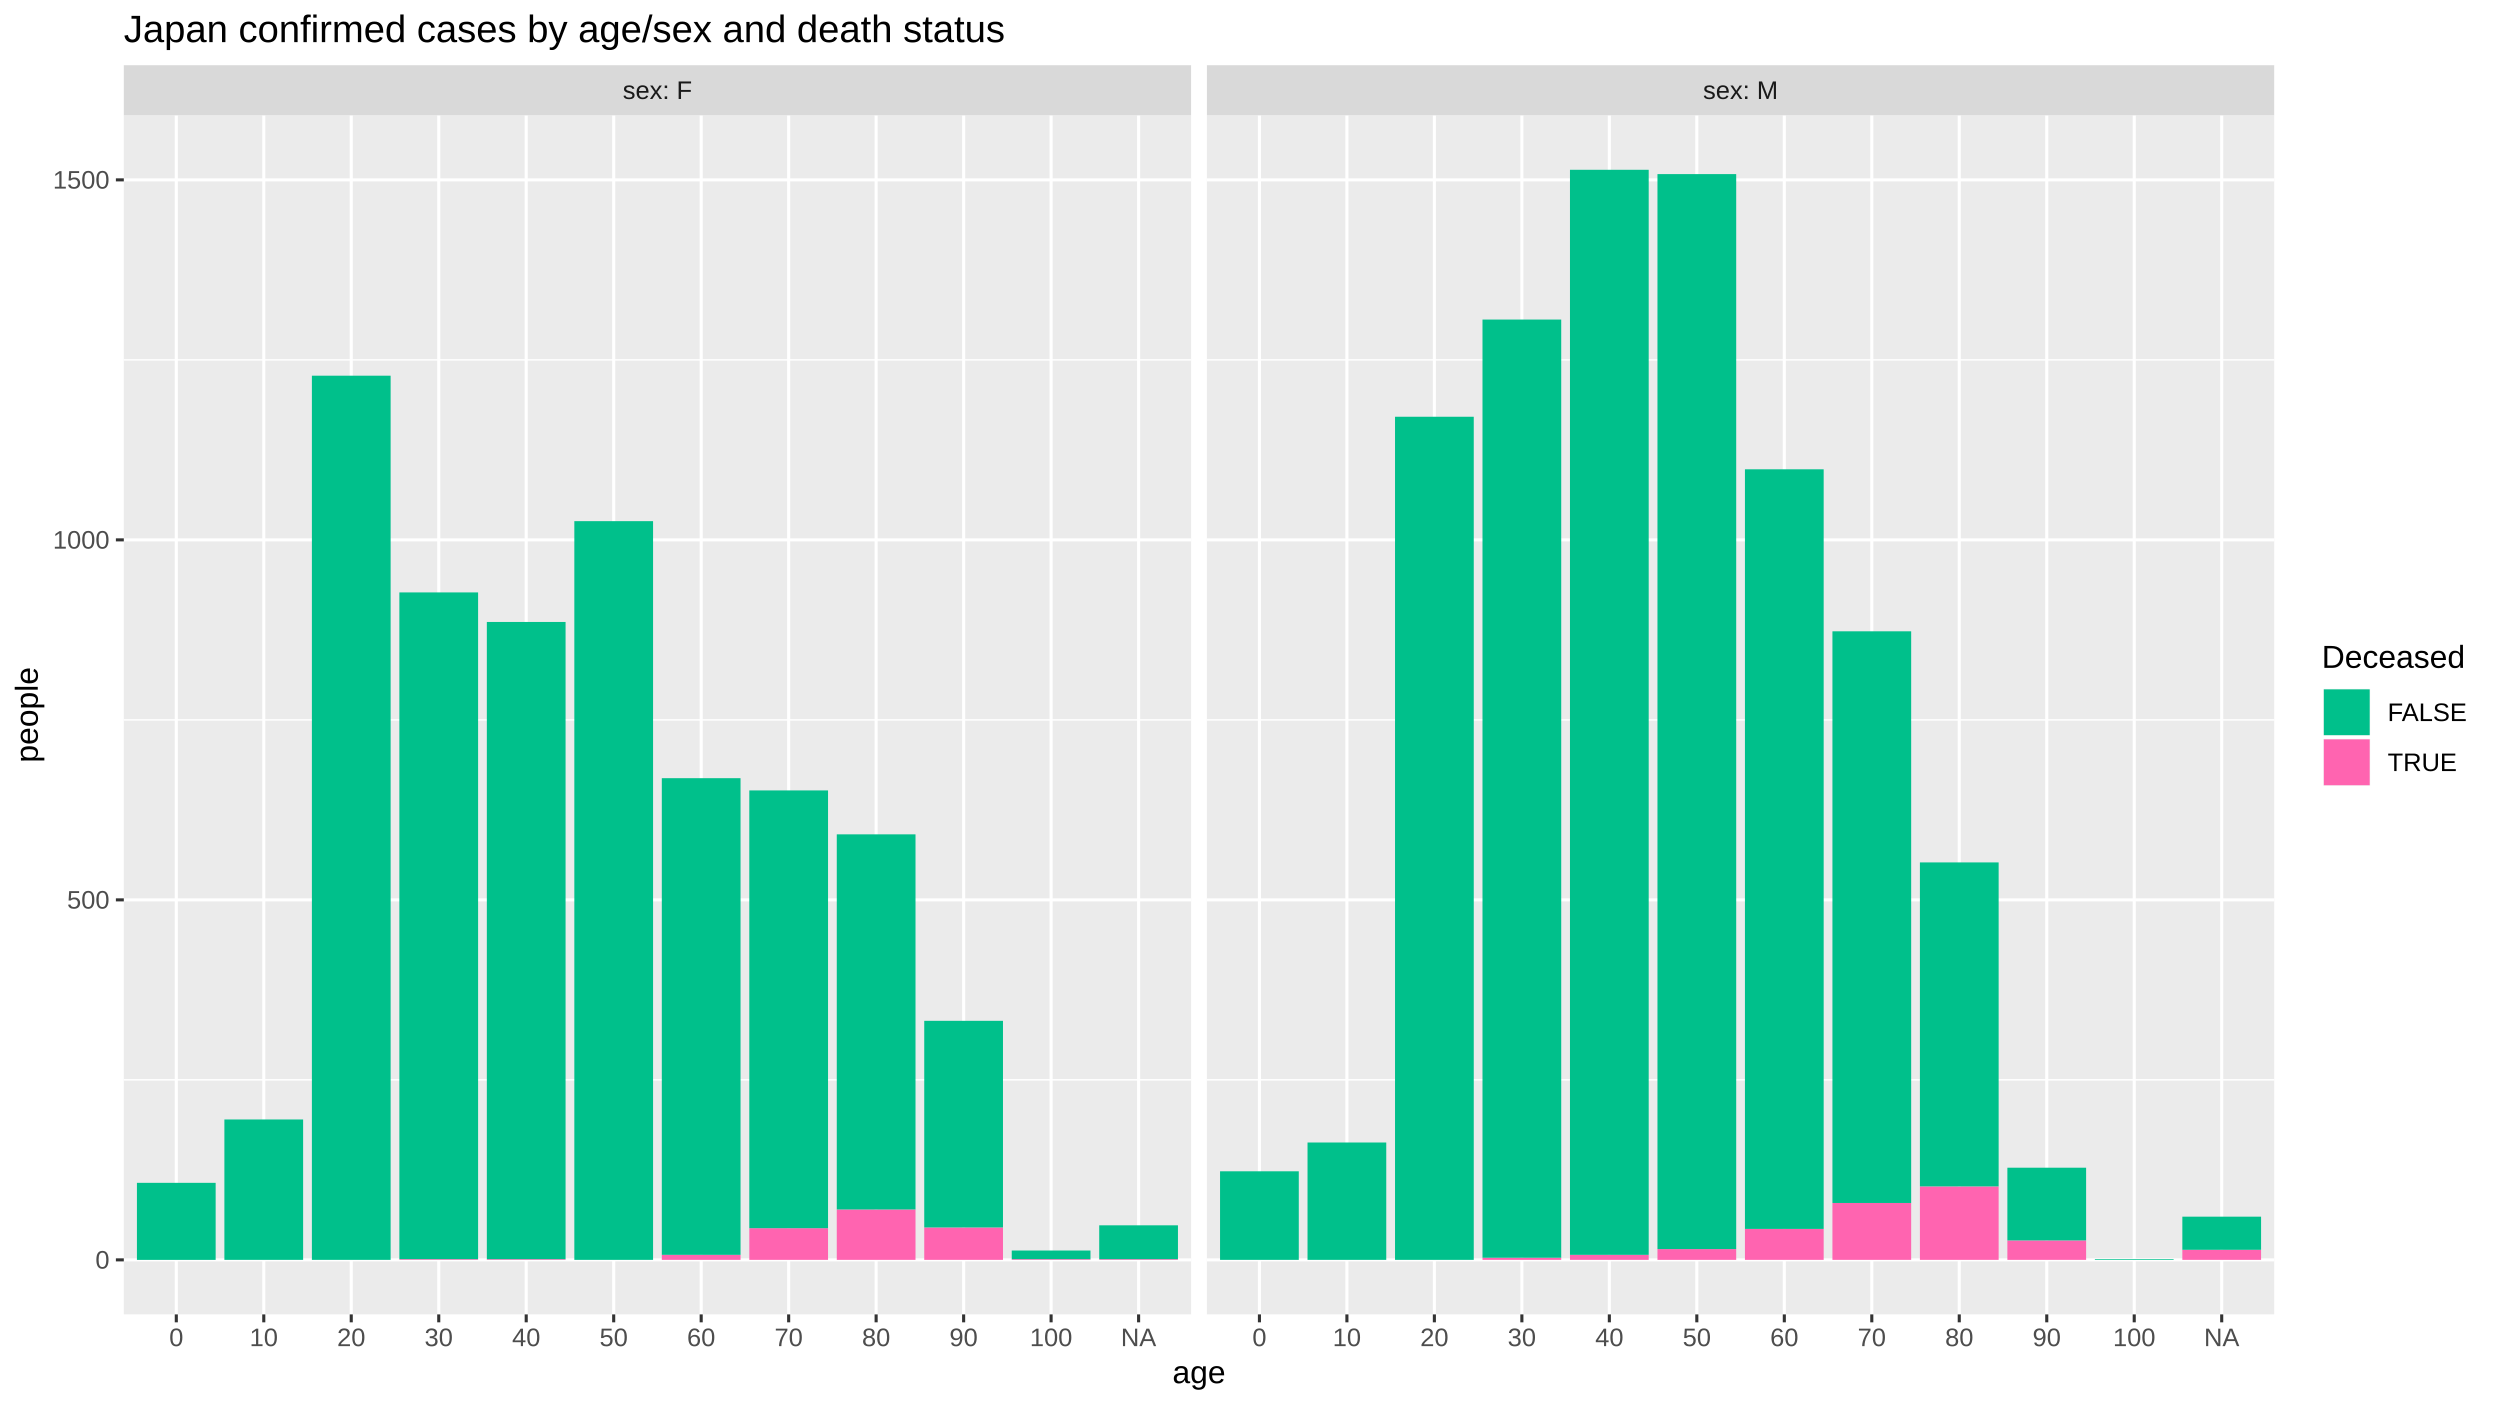
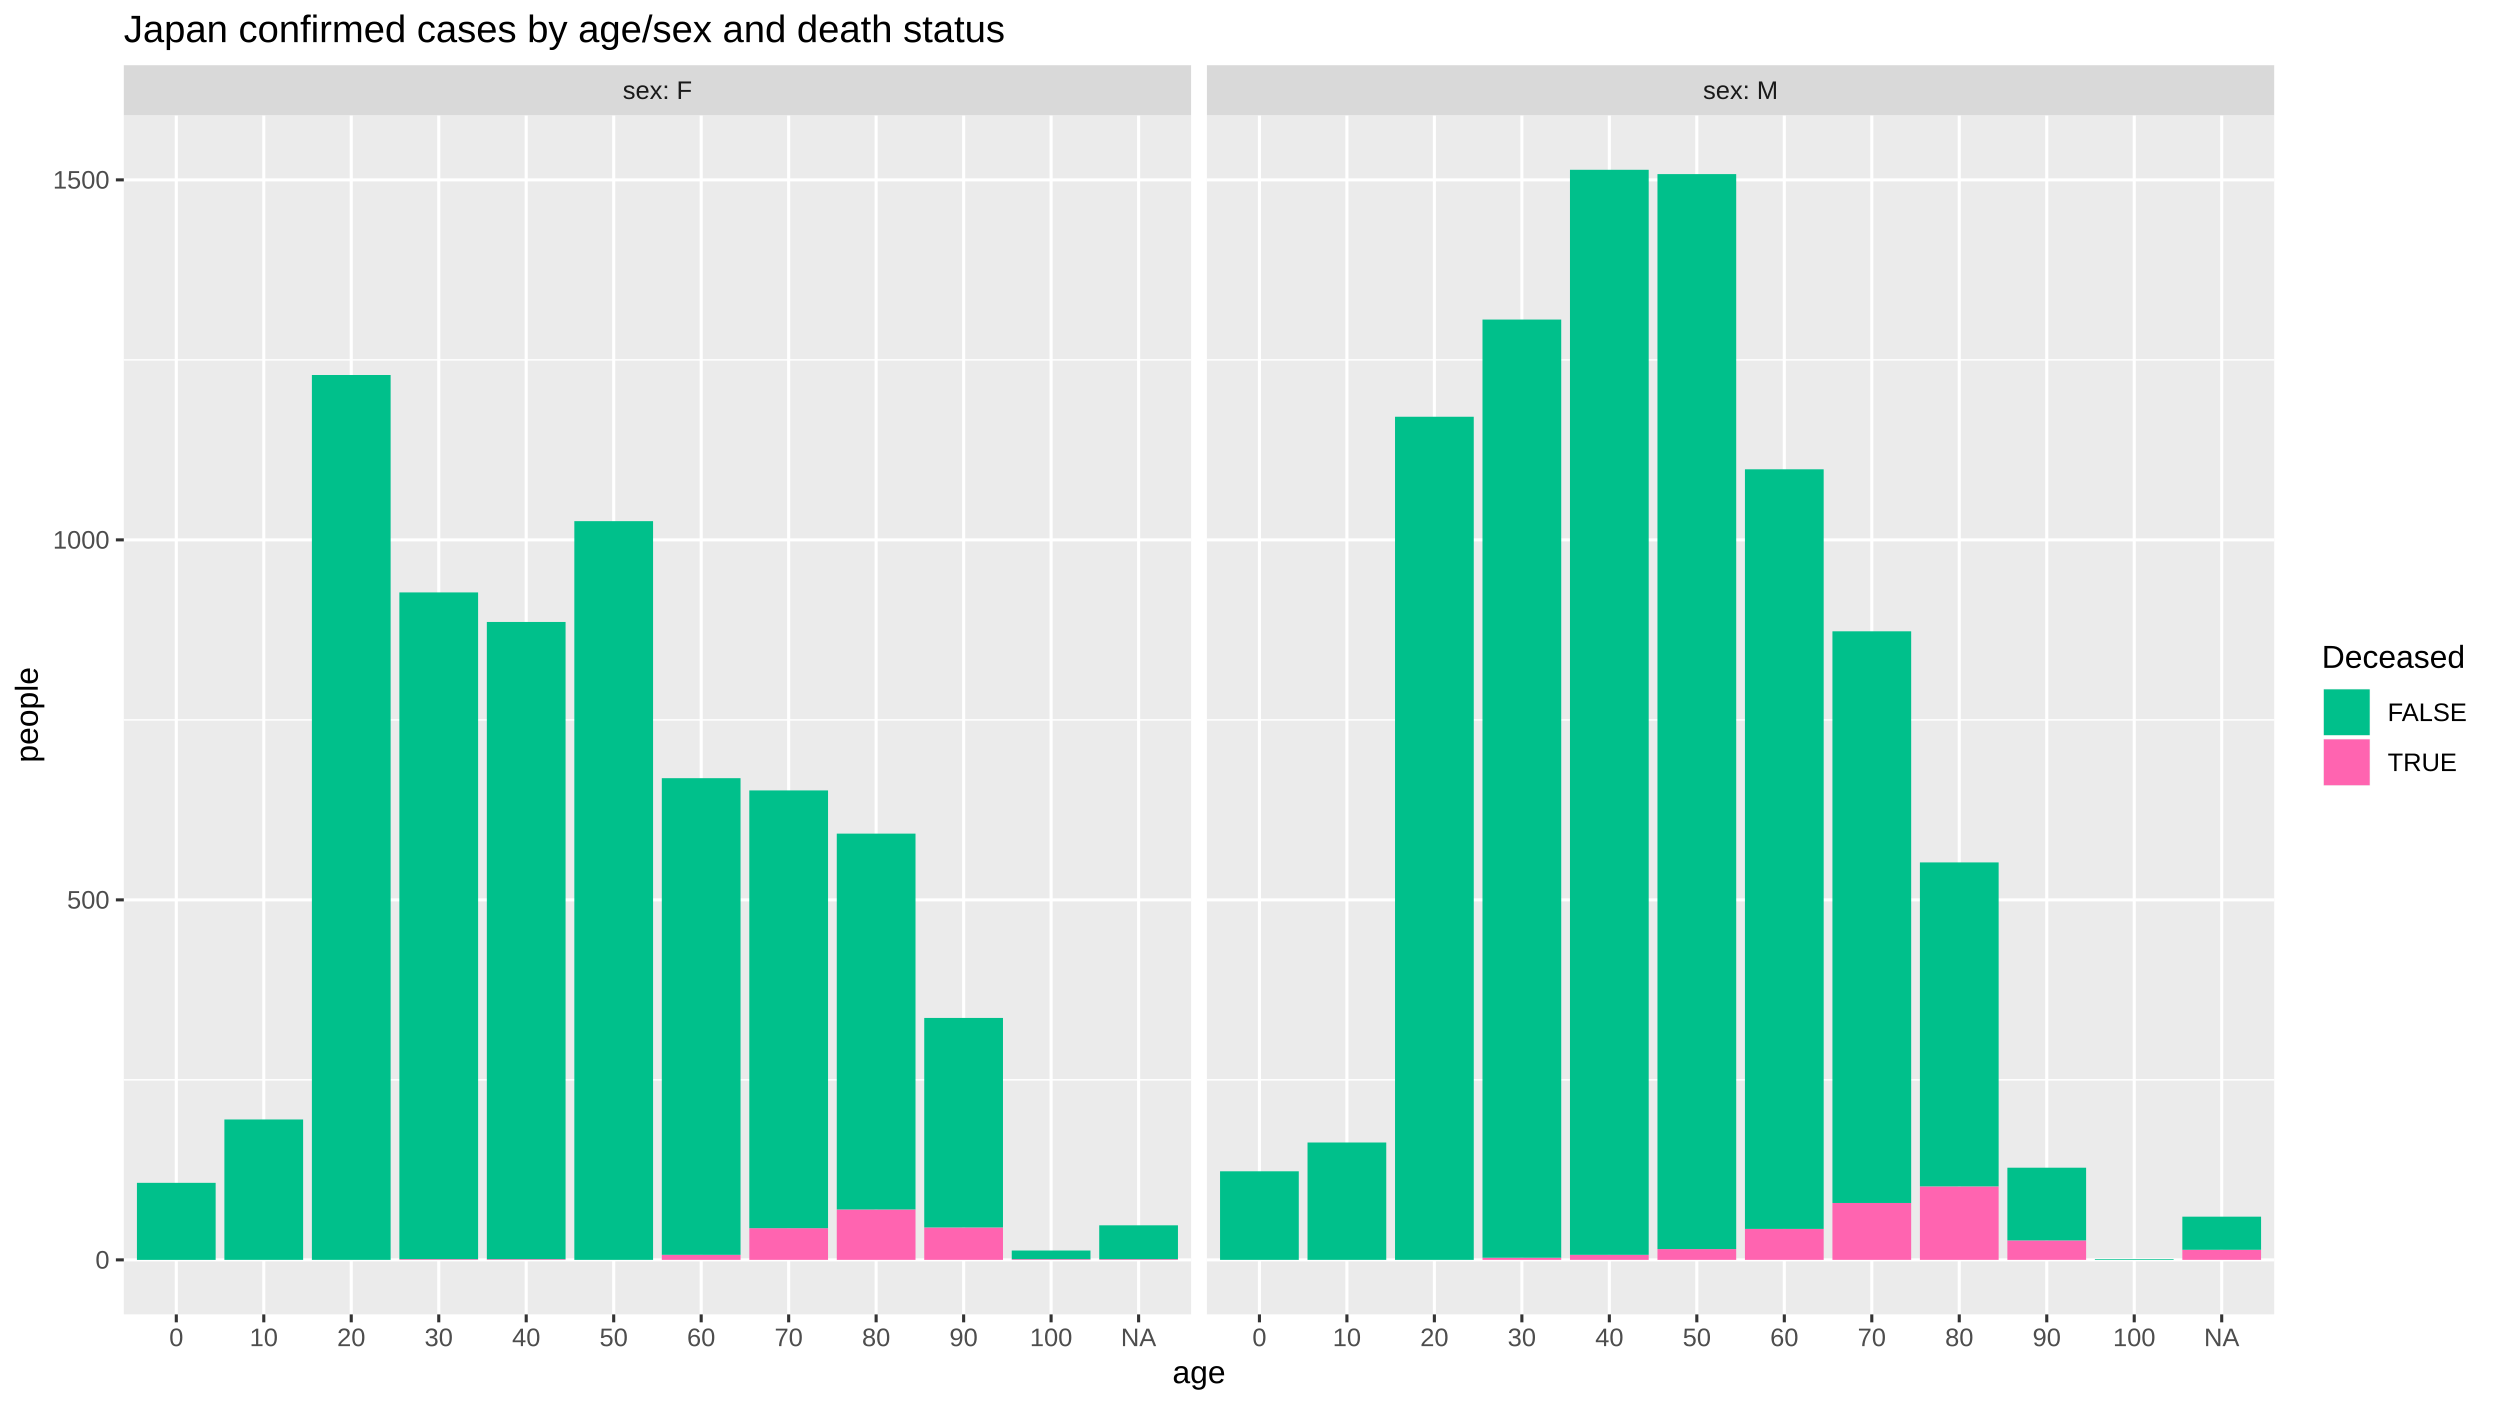
<svg xmlns="http://www.w3.org/2000/svg" viewBox="0 0 864.00 486.00">
  <defs>
    <style type="text/css">
    line, polyline, polygon, path, rect, circle {
      fill: none;
      stroke: #000000;
      stroke-linecap: round;
      stroke-linejoin: round;
      stroke-miterlimit: 10.00;
    }
  </style>
  </defs>
  <rect width="100%" height="100%" style="stroke: none; fill: #FFFFFF;" />
  <rect x="0.00" y="-0" width="864.00" height="486.00" style="stroke-width: 1.07; stroke: #FFFFFF; fill: #FFFFFF;" />
  <defs>
    <clipPath id="cpNDIuNzl8NDExLjY0fDQ1NC4yNXwzOS44NA==">
      <rect x="42.79" y="39.84" width="368.85" height="414.40" />
    </clipPath>
  </defs>
  <rect x="42.79" y="39.84" width="368.85" height="414.40" style="stroke-width: 1.07; stroke: none; fill: #EBEBEB;" clip-path="url(#cpNDIuNzl8NDExLjY0fDQ1NC4yNXwzOS44NA==)" />
  <polyline points="42.79,373.20 411.64,373.20 " style="stroke-width: 0.53; stroke: #FFFFFF; stroke-linecap: butt;" clip-path="url(#cpNDIuNzl8NDExLjY0fDQ1NC4yNXwzOS44NA==)" />
  <polyline points="42.79,248.79 411.64,248.79 " style="stroke-width: 0.53; stroke: #FFFFFF; stroke-linecap: butt;" clip-path="url(#cpNDIuNzl8NDExLjY0fDQ1NC4yNXwzOS44NA==)" />
  <polyline points="42.79,124.37 411.64,124.37 " style="stroke-width: 0.53; stroke: #FFFFFF; stroke-linecap: butt;" clip-path="url(#cpNDIuNzl8NDExLjY0fDQ1NC4yNXwzOS44NA==)" />
  <polyline points="42.79,435.41 411.64,435.41 " style="stroke-width: 1.07; stroke: #FFFFFF; stroke-linecap: butt;" clip-path="url(#cpNDIuNzl8NDExLjY0fDQ1NC4yNXwzOS44NA==)" />
  <polyline points="42.79,310.99 411.64,310.99 " style="stroke-width: 1.07; stroke: #FFFFFF; stroke-linecap: butt;" clip-path="url(#cpNDIuNzl8NDExLjY0fDQ1NC4yNXwzOS44NA==)" />
  <polyline points="42.79,186.58 411.64,186.58 " style="stroke-width: 1.07; stroke: #FFFFFF; stroke-linecap: butt;" clip-path="url(#cpNDIuNzl8NDExLjY0fDQ1NC4yNXwzOS44NA==)" />
  <polyline points="42.79,62.16 411.64,62.16 " style="stroke-width: 1.07; stroke: #FFFFFF; stroke-linecap: butt;" clip-path="url(#cpNDIuNzl8NDExLjY0fDQ1NC4yNXwzOS44NA==)" />
  <polyline points="60.93,454.25 60.93,39.84 " style="stroke-width: 1.07; stroke: #FFFFFF; stroke-linecap: butt;" clip-path="url(#cpNDIuNzl8NDExLjY0fDQ1NC4yNXwzOS44NA==)" />
  <polyline points="91.16,454.25 91.16,39.84 " style="stroke-width: 1.07; stroke: #FFFFFF; stroke-linecap: butt;" clip-path="url(#cpNDIuNzl8NDExLjY0fDQ1NC4yNXwzOS44NA==)" />
  <polyline points="121.39,454.25 121.39,39.84 " style="stroke-width: 1.07; stroke: #FFFFFF; stroke-linecap: butt;" clip-path="url(#cpNDIuNzl8NDExLjY0fDQ1NC4yNXwzOS44NA==)" />
  <polyline points="151.63,454.25 151.63,39.84 " style="stroke-width: 1.07; stroke: #FFFFFF; stroke-linecap: butt;" clip-path="url(#cpNDIuNzl8NDExLjY0fDQ1NC4yNXwzOS44NA==)" />
  <polyline points="181.86,454.25 181.86,39.84 " style="stroke-width: 1.07; stroke: #FFFFFF; stroke-linecap: butt;" clip-path="url(#cpNDIuNzl8NDExLjY0fDQ1NC4yNXwzOS44NA==)" />
  <polyline points="212.09,454.25 212.09,39.84 " style="stroke-width: 1.07; stroke: #FFFFFF; stroke-linecap: butt;" clip-path="url(#cpNDIuNzl8NDExLjY0fDQ1NC4yNXwzOS44NA==)" />
  <polyline points="242.33,454.25 242.33,39.84 " style="stroke-width: 1.07; stroke: #FFFFFF; stroke-linecap: butt;" clip-path="url(#cpNDIuNzl8NDExLjY0fDQ1NC4yNXwzOS44NA==)" />
  <polyline points="272.56,454.25 272.56,39.84 " style="stroke-width: 1.07; stroke: #FFFFFF; stroke-linecap: butt;" clip-path="url(#cpNDIuNzl8NDExLjY0fDQ1NC4yNXwzOS44NA==)" />
  <polyline points="302.79,454.25 302.79,39.84 " style="stroke-width: 1.07; stroke: #FFFFFF; stroke-linecap: butt;" clip-path="url(#cpNDIuNzl8NDExLjY0fDQ1NC4yNXwzOS44NA==)" />
  <polyline points="333.03,454.25 333.03,39.84 " style="stroke-width: 1.07; stroke: #FFFFFF; stroke-linecap: butt;" clip-path="url(#cpNDIuNzl8NDExLjY0fDQ1NC4yNXwzOS44NA==)" />
  <polyline points="363.26,454.25 363.26,39.84 " style="stroke-width: 1.07; stroke: #FFFFFF; stroke-linecap: butt;" clip-path="url(#cpNDIuNzl8NDExLjY0fDQ1NC4yNXwzOS44NA==)" />
  <polyline points="393.50,454.25 393.50,39.84 " style="stroke-width: 1.07; stroke: #FFFFFF; stroke-linecap: butt;" clip-path="url(#cpNDIuNzl8NDExLjY0fDQ1NC4yNXwzOS44NA==)" />
  <rect x="47.32" y="408.79" width="27.21" height="26.63" style="stroke-width: 1.07; stroke: none; stroke-linecap: butt; fill: #00C08B;" clip-path="url(#cpNDIuNzl8NDExLjY0fDQ1NC4yNXwzOS44NA==)" />
  <rect x="77.55" y="386.89" width="27.21" height="48.52" style="stroke-width: 1.07; stroke: none; stroke-linecap: butt; fill: #00C08B;" clip-path="url(#cpNDIuNzl8NDExLjY0fDQ1NC4yNXwzOS44NA==)" />
-   <rect x="107.79" y="129.84" width="27.21" height="305.57" style="stroke-width: 1.07; stroke: none; stroke-linecap: butt; fill: #00C08B;" clip-path="url(#cpNDIuNzl8NDExLjY0fDQ1NC4yNXwzOS44NA==)" />
+   <rect x="107.79" y="129.60" width="27.21" height="305.81" style="stroke-width: 1.07; stroke: none; stroke-linecap: butt; fill: #00C08B;" clip-path="url(#cpNDIuNzl8NDExLjY0fDQ1NC4yNXwzOS44NA==)" />
  <rect x="138.02" y="435.16" width="27.21" height="0.25" style="stroke-width: 1.07; stroke: none; stroke-linecap: butt; fill: #FF64B0;" clip-path="url(#cpNDIuNzl8NDExLjY0fDQ1NC4yNXwzOS44NA==)" />
  <rect x="138.02" y="204.74" width="27.21" height="230.42" style="stroke-width: 1.07; stroke: none; stroke-linecap: butt; fill: #00C08B;" clip-path="url(#cpNDIuNzl8NDExLjY0fDQ1NC4yNXwzOS44NA==)" />
  <rect x="168.25" y="435.16" width="27.21" height="0.25" style="stroke-width: 1.07; stroke: none; stroke-linecap: butt; fill: #FF64B0;" clip-path="url(#cpNDIuNzl8NDExLjY0fDQ1NC4yNXwzOS44NA==)" />
  <rect x="168.25" y="214.95" width="27.21" height="220.22" style="stroke-width: 1.07; stroke: none; stroke-linecap: butt; fill: #00C08B;" clip-path="url(#cpNDIuNzl8NDExLjY0fDQ1NC4yNXwzOS44NA==)" />
  <rect x="198.49" y="180.11" width="27.21" height="255.30" style="stroke-width: 1.07; stroke: none; stroke-linecap: butt; fill: #00C08B;" clip-path="url(#cpNDIuNzl8NDExLjY0fDQ1NC4yNXwzOS44NA==)" />
  <rect x="228.72" y="433.67" width="27.21" height="1.74" style="stroke-width: 1.07; stroke: none; stroke-linecap: butt; fill: #FF64B0;" clip-path="url(#cpNDIuNzl8NDExLjY0fDQ1NC4yNXwzOS44NA==)" />
  <rect x="228.72" y="268.94" width="27.21" height="164.73" style="stroke-width: 1.07; stroke: none; stroke-linecap: butt; fill: #00C08B;" clip-path="url(#cpNDIuNzl8NDExLjY0fDQ1NC4yNXwzOS44NA==)" />
  <rect x="258.96" y="424.46" width="27.21" height="10.95" style="stroke-width: 1.07; stroke: none; stroke-linecap: butt; fill: #FF64B0;" clip-path="url(#cpNDIuNzl8NDExLjY0fDQ1NC4yNXwzOS44NA==)" />
  <rect x="258.96" y="273.17" width="27.21" height="151.29" style="stroke-width: 1.07; stroke: none; stroke-linecap: butt; fill: #00C08B;" clip-path="url(#cpNDIuNzl8NDExLjY0fDQ1NC4yNXwzOS44NA==)" />
  <rect x="289.19" y="417.99" width="27.21" height="17.42" style="stroke-width: 1.07; stroke: none; stroke-linecap: butt; fill: #FF64B0;" clip-path="url(#cpNDIuNzl8NDExLjY0fDQ1NC4yNXwzOS44NA==)" />
-   <rect x="289.19" y="288.35" width="27.21" height="129.64" style="stroke-width: 1.07; stroke: none; stroke-linecap: butt; fill: #00C08B;" clip-path="url(#cpNDIuNzl8NDExLjY0fDQ1NC4yNXwzOS44NA==)" />
+   <rect x="289.19" y="288.10" width="27.21" height="129.89" style="stroke-width: 1.07; stroke: none; stroke-linecap: butt; fill: #00C08B;" clip-path="url(#cpNDIuNzl8NDExLjY0fDQ1NC4yNXwzOS44NA==)" />
  <rect x="319.42" y="424.21" width="27.21" height="11.20" style="stroke-width: 1.07; stroke: none; stroke-linecap: butt; fill: #FF64B0;" clip-path="url(#cpNDIuNzl8NDExLjY0fDQ1NC4yNXwzOS44NA==)" />
-   <rect x="319.42" y="352.80" width="27.21" height="71.41" style="stroke-width: 1.07; stroke: none; stroke-linecap: butt; fill: #00C08B;" clip-path="url(#cpNDIuNzl8NDExLjY0fDQ1NC4yNXwzOS44NA==)" />
+   <rect x="319.42" y="351.80" width="27.21" height="72.41" style="stroke-width: 1.07; stroke: none; stroke-linecap: butt; fill: #00C08B;" clip-path="url(#cpNDIuNzl8NDExLjY0fDQ1NC4yNXwzOS44NA==)" />
  <rect x="349.66" y="435.16" width="27.21" height="0.25" style="stroke-width: 1.07; stroke: none; stroke-linecap: butt; fill: #FF64B0;" clip-path="url(#cpNDIuNzl8NDExLjY0fDQ1NC4yNXwzOS44NA==)" />
  <rect x="349.66" y="432.18" width="27.21" height="2.99" style="stroke-width: 1.07; stroke: none; stroke-linecap: butt; fill: #00C08B;" clip-path="url(#cpNDIuNzl8NDExLjY0fDQ1NC4yNXwzOS44NA==)" />
  <rect x="379.89" y="435.16" width="27.21" height="0.25" style="stroke-width: 1.07; stroke: none; stroke-linecap: butt; fill: #FF64B0;" clip-path="url(#cpNDIuNzl8NDExLjY0fDQ1NC4yNXwzOS44NA==)" />
  <rect x="379.89" y="423.47" width="27.21" height="11.70" style="stroke-width: 1.07; stroke: none; stroke-linecap: butt; fill: #00C08B;" clip-path="url(#cpNDIuNzl8NDExLjY0fDQ1NC4yNXwzOS44NA==)" />
  <defs>
    <clipPath id="cpMC4wMHw4NjQuMDB8NDg2LjAwfDAuMDA=">
      <rect x="0.00" y="0.00" width="864.00" height="486.00" />
    </clipPath>
  </defs>
  <defs>
    <clipPath id="cpNDE3LjExfDc4NS45N3w0NTQuMjV8MzkuODQ=">
      <rect x="417.11" y="39.84" width="368.85" height="414.40" />
    </clipPath>
  </defs>
  <rect x="417.11" y="39.84" width="368.85" height="414.40" style="stroke-width: 1.07; stroke: none; fill: #EBEBEB;" clip-path="url(#cpNDE3LjExfDc4NS45N3w0NTQuMjV8MzkuODQ=)" />
  <polyline points="417.11,373.20 785.97,373.20 " style="stroke-width: 0.53; stroke: #FFFFFF; stroke-linecap: butt;" clip-path="url(#cpNDE3LjExfDc4NS45N3w0NTQuMjV8MzkuODQ=)" />
  <polyline points="417.11,248.79 785.97,248.79 " style="stroke-width: 0.53; stroke: #FFFFFF; stroke-linecap: butt;" clip-path="url(#cpNDE3LjExfDc4NS45N3w0NTQuMjV8MzkuODQ=)" />
  <polyline points="417.11,124.37 785.97,124.37 " style="stroke-width: 0.53; stroke: #FFFFFF; stroke-linecap: butt;" clip-path="url(#cpNDE3LjExfDc4NS45N3w0NTQuMjV8MzkuODQ=)" />
  <polyline points="417.11,435.41 785.97,435.41 " style="stroke-width: 1.07; stroke: #FFFFFF; stroke-linecap: butt;" clip-path="url(#cpNDE3LjExfDc4NS45N3w0NTQuMjV8MzkuODQ=)" />
  <polyline points="417.11,310.99 785.97,310.99 " style="stroke-width: 1.07; stroke: #FFFFFF; stroke-linecap: butt;" clip-path="url(#cpNDE3LjExfDc4NS45N3w0NTQuMjV8MzkuODQ=)" />
  <polyline points="417.11,186.58 785.97,186.58 " style="stroke-width: 1.07; stroke: #FFFFFF; stroke-linecap: butt;" clip-path="url(#cpNDE3LjExfDc4NS45N3w0NTQuMjV8MzkuODQ=)" />
  <polyline points="417.11,62.16 785.97,62.16 " style="stroke-width: 1.07; stroke: #FFFFFF; stroke-linecap: butt;" clip-path="url(#cpNDE3LjExfDc4NS45N3w0NTQuMjV8MzkuODQ=)" />
  <polyline points="435.26,454.25 435.26,39.84 " style="stroke-width: 1.07; stroke: #FFFFFF; stroke-linecap: butt;" clip-path="url(#cpNDE3LjExfDc4NS45N3w0NTQuMjV8MzkuODQ=)" />
  <polyline points="465.49,454.25 465.49,39.84 " style="stroke-width: 1.07; stroke: #FFFFFF; stroke-linecap: butt;" clip-path="url(#cpNDE3LjExfDc4NS45N3w0NTQuMjV8MzkuODQ=)" />
  <polyline points="495.72,454.25 495.72,39.84 " style="stroke-width: 1.07; stroke: #FFFFFF; stroke-linecap: butt;" clip-path="url(#cpNDE3LjExfDc4NS45N3w0NTQuMjV8MzkuODQ=)" />
  <polyline points="525.96,454.25 525.96,39.84 " style="stroke-width: 1.07; stroke: #FFFFFF; stroke-linecap: butt;" clip-path="url(#cpNDE3LjExfDc4NS45N3w0NTQuMjV8MzkuODQ=)" />
  <polyline points="556.19,454.25 556.19,39.84 " style="stroke-width: 1.07; stroke: #FFFFFF; stroke-linecap: butt;" clip-path="url(#cpNDE3LjExfDc4NS45N3w0NTQuMjV8MzkuODQ=)" />
  <polyline points="586.42,454.25 586.42,39.84 " style="stroke-width: 1.07; stroke: #FFFFFF; stroke-linecap: butt;" clip-path="url(#cpNDE3LjExfDc4NS45N3w0NTQuMjV8MzkuODQ=)" />
  <polyline points="616.66,454.25 616.66,39.84 " style="stroke-width: 1.07; stroke: #FFFFFF; stroke-linecap: butt;" clip-path="url(#cpNDE3LjExfDc4NS45N3w0NTQuMjV8MzkuODQ=)" />
  <polyline points="646.89,454.25 646.89,39.84 " style="stroke-width: 1.07; stroke: #FFFFFF; stroke-linecap: butt;" clip-path="url(#cpNDE3LjExfDc4NS45N3w0NTQuMjV8MzkuODQ=)" />
  <polyline points="677.12,454.25 677.12,39.84 " style="stroke-width: 1.07; stroke: #FFFFFF; stroke-linecap: butt;" clip-path="url(#cpNDE3LjExfDc4NS45N3w0NTQuMjV8MzkuODQ=)" />
  <polyline points="707.36,454.25 707.36,39.84 " style="stroke-width: 1.07; stroke: #FFFFFF; stroke-linecap: butt;" clip-path="url(#cpNDE3LjExfDc4NS45N3w0NTQuMjV8MzkuODQ=)" />
  <polyline points="737.59,454.25 737.59,39.84 " style="stroke-width: 1.07; stroke: #FFFFFF; stroke-linecap: butt;" clip-path="url(#cpNDE3LjExfDc4NS45N3w0NTQuMjV8MzkuODQ=)" />
  <polyline points="767.82,454.25 767.82,39.84 " style="stroke-width: 1.07; stroke: #FFFFFF; stroke-linecap: butt;" clip-path="url(#cpNDE3LjExfDc4NS45N3w0NTQuMjV8MzkuODQ=)" />
  <rect x="421.65" y="404.80" width="27.21" height="30.61" style="stroke-width: 1.07; stroke: none; stroke-linecap: butt; fill: #00C08B;" clip-path="url(#cpNDE3LjExfDc4NS45N3w0NTQuMjV8MzkuODQ=)" />
  <rect x="451.88" y="394.85" width="27.21" height="40.56" style="stroke-width: 1.07; stroke: none; stroke-linecap: butt; fill: #00C08B;" clip-path="url(#cpNDE3LjExfDc4NS45N3w0NTQuMjV8MzkuODQ=)" />
  <rect x="482.12" y="144.03" width="27.21" height="291.38" style="stroke-width: 1.07; stroke: none; stroke-linecap: butt; fill: #00C08B;" clip-path="url(#cpNDE3LjExfDc4NS45N3w0NTQuMjV8MzkuODQ=)" />
  <rect x="512.35" y="434.66" width="27.21" height="0.75" style="stroke-width: 1.07; stroke: none; stroke-linecap: butt; fill: #FF64B0;" clip-path="url(#cpNDE3LjExfDc4NS45N3w0NTQuMjV8MzkuODQ=)" />
  <rect x="512.35" y="110.44" width="27.21" height="324.23" style="stroke-width: 1.07; stroke: none; stroke-linecap: butt; fill: #00C08B;" clip-path="url(#cpNDE3LjExfDc4NS45N3w0NTQuMjV8MzkuODQ=)" />
  <rect x="542.58" y="433.67" width="27.21" height="1.74" style="stroke-width: 1.07; stroke: none; stroke-linecap: butt; fill: #FF64B0;" clip-path="url(#cpNDE3LjExfDc4NS45N3w0NTQuMjV8MzkuODQ=)" />
  <rect x="542.58" y="58.68" width="27.21" height="374.99" style="stroke-width: 1.07; stroke: none; stroke-linecap: butt; fill: #00C08B;" clip-path="url(#cpNDE3LjExfDc4NS45N3w0NTQuMjV8MzkuODQ=)" />
  <rect x="572.82" y="431.68" width="27.21" height="3.73" style="stroke-width: 1.07; stroke: none; stroke-linecap: butt; fill: #FF64B0;" clip-path="url(#cpNDE3LjExfDc4NS45N3w0NTQuMjV8MzkuODQ=)" />
  <rect x="572.82" y="60.17" width="27.21" height="371.51" style="stroke-width: 1.07; stroke: none; stroke-linecap: butt; fill: #00C08B;" clip-path="url(#cpNDE3LjExfDc4NS45N3w0NTQuMjV8MzkuODQ=)" />
  <rect x="603.05" y="424.71" width="27.21" height="10.70" style="stroke-width: 1.07; stroke: none; stroke-linecap: butt; fill: #FF64B0;" clip-path="url(#cpNDE3LjExfDc4NS45N3w0NTQuMjV8MzkuODQ=)" />
  <rect x="603.05" y="162.19" width="27.21" height="262.52" style="stroke-width: 1.07; stroke: none; stroke-linecap: butt; fill: #00C08B;" clip-path="url(#cpNDE3LjExfDc4NS45N3w0NTQuMjV8MzkuODQ=)" />
  <rect x="633.29" y="415.75" width="27.21" height="19.66" style="stroke-width: 1.07; stroke: none; stroke-linecap: butt; fill: #FF64B0;" clip-path="url(#cpNDE3LjExfDc4NS45N3w0NTQuMjV8MzkuODQ=)" />
  <rect x="633.29" y="218.18" width="27.21" height="197.57" style="stroke-width: 1.07; stroke: none; stroke-linecap: butt; fill: #00C08B;" clip-path="url(#cpNDE3LjExfDc4NS45N3w0NTQuMjV8MzkuODQ=)" />
  <rect x="663.52" y="410.03" width="27.21" height="25.38" style="stroke-width: 1.07; stroke: none; stroke-linecap: butt; fill: #FF64B0;" clip-path="url(#cpNDE3LjExfDc4NS45N3w0NTQuMjV8MzkuODQ=)" />
  <rect x="663.52" y="298.05" width="27.21" height="111.97" style="stroke-width: 1.07; stroke: none; stroke-linecap: butt; fill: #00C08B;" clip-path="url(#cpNDE3LjExfDc4NS45N3w0NTQuMjV8MzkuODQ=)" />
  <rect x="693.75" y="428.69" width="27.21" height="6.72" style="stroke-width: 1.07; stroke: none; stroke-linecap: butt; fill: #FF64B0;" clip-path="url(#cpNDE3LjExfDc4NS45N3w0NTQuMjV8MzkuODQ=)" />
  <rect x="693.75" y="403.56" width="27.21" height="25.13" style="stroke-width: 1.07; stroke: none; stroke-linecap: butt; fill: #00C08B;" clip-path="url(#cpNDE3LjExfDc4NS45N3w0NTQuMjV8MzkuODQ=)" />
  <rect x="723.99" y="435.16" width="27.21" height="0.25" style="stroke-width: 1.07; stroke: none; stroke-linecap: butt; fill: #00C08B;" clip-path="url(#cpNDE3LjExfDc4NS45N3w0NTQuMjV8MzkuODQ=)" />
  <rect x="754.22" y="431.93" width="27.21" height="3.48" style="stroke-width: 1.07; stroke: none; stroke-linecap: butt; fill: #FF64B0;" clip-path="url(#cpNDE3LjExfDc4NS45N3w0NTQuMjV8MzkuODQ=)" />
  <rect x="754.22" y="420.48" width="27.21" height="11.45" style="stroke-width: 1.07; stroke: none; stroke-linecap: butt; fill: #00C08B;" clip-path="url(#cpNDE3LjExfDc4NS45N3w0NTQuMjV8MzkuODQ=)" />
  <defs>
    <clipPath id="cpMC4wMHw4NjQuMDB8NDg2LjAwfDAuMDA=">
      <rect x="0.00" y="0.00" width="864.00" height="486.00" />
    </clipPath>
  </defs>
  <defs>
    <clipPath id="cpNDIuNzl8NDExLjY0fDM5Ljg0fDIyLjUz">
      <rect x="42.79" y="22.53" width="368.85" height="17.31" />
    </clipPath>
  </defs>
  <rect x="42.79" y="22.53" width="368.85" height="17.31" style="stroke-width: 1.07; stroke: none; fill: #D9D9D9;" clip-path="url(#cpNDIuNzl8NDExLjY0fDM5Ljg0fDIyLjUz)" />
  <g clip-path="url(#cpNDIuNzl8NDExLjY0fDM5Ljg0fDIyLjUz)">
    <text x="215.23" y="34.21" style="font-size: 8.80px; fill: #1A1A1A; font-family: Liberation Sans;" textLength="23.96px" lengthAdjust="spacingAndGlyphs">sex: F</text>
  </g>
  <defs>
    <clipPath id="cpMC4wMHw4NjQuMDB8NDg2LjAwfDAuMDA=">
      <rect x="0.00" y="0.00" width="864.00" height="486.00" />
    </clipPath>
  </defs>
  <defs>
    <clipPath id="cpNDE3LjExfDc4NS45N3wzOS44NHwyMi41Mw==">
      <rect x="417.11" y="22.53" width="368.85" height="17.31" />
    </clipPath>
  </defs>
  <rect x="417.11" y="22.53" width="368.85" height="17.31" style="stroke-width: 1.07; stroke: none; fill: #D9D9D9;" clip-path="url(#cpNDE3LjExfDc4NS45N3wzOS44NHwyMi41Mw==)" />
  <g clip-path="url(#cpNDE3LjExfDc4NS45N3wzOS44NHwyMi41Mw==)">
    <text x="588.58" y="34.21" style="font-size: 8.80px; fill: #1A1A1A; font-family: Liberation Sans;" textLength="25.91px" lengthAdjust="spacingAndGlyphs">sex: M</text>
  </g>
  <defs>
    <clipPath id="cpMC4wMHw4NjQuMDB8NDg2LjAwfDAuMDA=">
      <rect x="0.00" y="0.00" width="864.00" height="486.00" />
    </clipPath>
  </defs>
  <polyline points="60.93,456.99 60.93,454.25 " style="stroke-width: 1.07; stroke: #333333; stroke-linecap: butt;" clip-path="url(#cpMC4wMHw4NjQuMDB8NDg2LjAwfDAuMDA=)" />
  <polyline points="91.16,456.99 91.16,454.25 " style="stroke-width: 1.07; stroke: #333333; stroke-linecap: butt;" clip-path="url(#cpMC4wMHw4NjQuMDB8NDg2LjAwfDAuMDA=)" />
  <polyline points="121.39,456.99 121.39,454.25 " style="stroke-width: 1.07; stroke: #333333; stroke-linecap: butt;" clip-path="url(#cpMC4wMHw4NjQuMDB8NDg2LjAwfDAuMDA=)" />
  <polyline points="151.63,456.99 151.63,454.25 " style="stroke-width: 1.07; stroke: #333333; stroke-linecap: butt;" clip-path="url(#cpMC4wMHw4NjQuMDB8NDg2LjAwfDAuMDA=)" />
  <polyline points="181.86,456.99 181.86,454.25 " style="stroke-width: 1.07; stroke: #333333; stroke-linecap: butt;" clip-path="url(#cpMC4wMHw4NjQuMDB8NDg2LjAwfDAuMDA=)" />
  <polyline points="212.09,456.99 212.09,454.25 " style="stroke-width: 1.07; stroke: #333333; stroke-linecap: butt;" clip-path="url(#cpMC4wMHw4NjQuMDB8NDg2LjAwfDAuMDA=)" />
  <polyline points="242.33,456.99 242.33,454.25 " style="stroke-width: 1.07; stroke: #333333; stroke-linecap: butt;" clip-path="url(#cpMC4wMHw4NjQuMDB8NDg2LjAwfDAuMDA=)" />
  <polyline points="272.56,456.99 272.56,454.25 " style="stroke-width: 1.07; stroke: #333333; stroke-linecap: butt;" clip-path="url(#cpMC4wMHw4NjQuMDB8NDg2LjAwfDAuMDA=)" />
  <polyline points="302.79,456.99 302.79,454.25 " style="stroke-width: 1.07; stroke: #333333; stroke-linecap: butt;" clip-path="url(#cpMC4wMHw4NjQuMDB8NDg2LjAwfDAuMDA=)" />
  <polyline points="333.03,456.99 333.03,454.25 " style="stroke-width: 1.07; stroke: #333333; stroke-linecap: butt;" clip-path="url(#cpMC4wMHw4NjQuMDB8NDg2LjAwfDAuMDA=)" />
  <polyline points="363.26,456.99 363.26,454.25 " style="stroke-width: 1.07; stroke: #333333; stroke-linecap: butt;" clip-path="url(#cpMC4wMHw4NjQuMDB8NDg2LjAwfDAuMDA=)" />
  <polyline points="393.50,456.99 393.50,454.25 " style="stroke-width: 1.07; stroke: #333333; stroke-linecap: butt;" clip-path="url(#cpMC4wMHw4NjQuMDB8NDg2LjAwfDAuMDA=)" />
  <g clip-path="url(#cpMC4wMHw4NjQuMDB8NDg2LjAwfDAuMDA=)">
    <text x="58.48" y="465.23" style="font-size: 8.80px; fill: #4D4D4D; font-family: Liberation Sans;" textLength="4.89px" lengthAdjust="spacingAndGlyphs">0</text>
  </g>
  <g clip-path="url(#cpMC4wMHw4NjQuMDB8NDg2LjAwfDAuMDA=)">
    <text x="86.27" y="465.23" style="font-size: 8.80px; fill: #4D4D4D; font-family: Liberation Sans;" textLength="9.79px" lengthAdjust="spacingAndGlyphs">10</text>
  </g>
  <g clip-path="url(#cpMC4wMHw4NjQuMDB8NDg2LjAwfDAuMDA=)">
    <text x="116.50" y="465.23" style="font-size: 8.80px; fill: #4D4D4D; font-family: Liberation Sans;" textLength="9.79px" lengthAdjust="spacingAndGlyphs">20</text>
  </g>
  <g clip-path="url(#cpMC4wMHw4NjQuMDB8NDg2LjAwfDAuMDA=)">
    <text x="146.73" y="465.23" style="font-size: 8.80px; fill: #4D4D4D; font-family: Liberation Sans;" textLength="9.79px" lengthAdjust="spacingAndGlyphs">30</text>
  </g>
  <g clip-path="url(#cpMC4wMHw4NjQuMDB8NDg2LjAwfDAuMDA=)">
    <text x="176.97" y="465.23" style="font-size: 8.80px; fill: #4D4D4D; font-family: Liberation Sans;" textLength="9.79px" lengthAdjust="spacingAndGlyphs">40</text>
  </g>
  <g clip-path="url(#cpMC4wMHw4NjQuMDB8NDg2LjAwfDAuMDA=)">
    <text x="207.20" y="465.23" style="font-size: 8.80px; fill: #4D4D4D; font-family: Liberation Sans;" textLength="9.79px" lengthAdjust="spacingAndGlyphs">50</text>
  </g>
  <g clip-path="url(#cpMC4wMHw4NjQuMDB8NDg2LjAwfDAuMDA=)">
    <text x="237.43" y="465.23" style="font-size: 8.80px; fill: #4D4D4D; font-family: Liberation Sans;" textLength="9.79px" lengthAdjust="spacingAndGlyphs">60</text>
  </g>
  <g clip-path="url(#cpMC4wMHw4NjQuMDB8NDg2LjAwfDAuMDA=)">
    <text x="267.67" y="465.23" style="font-size: 8.80px; fill: #4D4D4D; font-family: Liberation Sans;" textLength="9.79px" lengthAdjust="spacingAndGlyphs">70</text>
  </g>
  <g clip-path="url(#cpMC4wMHw4NjQuMDB8NDg2LjAwfDAuMDA=)">
    <text x="297.90" y="465.23" style="font-size: 8.80px; fill: #4D4D4D; font-family: Liberation Sans;" textLength="9.79px" lengthAdjust="spacingAndGlyphs">80</text>
  </g>
  <g clip-path="url(#cpMC4wMHw4NjQuMDB8NDg2LjAwfDAuMDA=)">
    <text x="328.13" y="465.23" style="font-size: 8.80px; fill: #4D4D4D; font-family: Liberation Sans;" textLength="9.79px" lengthAdjust="spacingAndGlyphs">90</text>
  </g>
  <g clip-path="url(#cpMC4wMHw4NjQuMDB8NDg2LjAwfDAuMDA=)">
    <text x="355.92" y="465.23" style="font-size: 8.80px; fill: #4D4D4D; font-family: Liberation Sans;" textLength="14.68px" lengthAdjust="spacingAndGlyphs">100</text>
  </g>
  <g clip-path="url(#cpMC4wMHw4NjQuMDB8NDg2LjAwfDAuMDA=)">
    <text x="387.38" y="465.23" style="font-size: 8.80px; fill: #4D4D4D; font-family: Liberation Sans;" textLength="12.22px" lengthAdjust="spacingAndGlyphs">NA</text>
  </g>
  <polyline points="435.26,456.99 435.26,454.25 " style="stroke-width: 1.07; stroke: #333333; stroke-linecap: butt;" clip-path="url(#cpMC4wMHw4NjQuMDB8NDg2LjAwfDAuMDA=)" />
  <polyline points="465.49,456.99 465.49,454.25 " style="stroke-width: 1.07; stroke: #333333; stroke-linecap: butt;" clip-path="url(#cpMC4wMHw4NjQuMDB8NDg2LjAwfDAuMDA=)" />
  <polyline points="495.72,456.99 495.72,454.25 " style="stroke-width: 1.07; stroke: #333333; stroke-linecap: butt;" clip-path="url(#cpMC4wMHw4NjQuMDB8NDg2LjAwfDAuMDA=)" />
  <polyline points="525.96,456.99 525.96,454.25 " style="stroke-width: 1.07; stroke: #333333; stroke-linecap: butt;" clip-path="url(#cpMC4wMHw4NjQuMDB8NDg2LjAwfDAuMDA=)" />
  <polyline points="556.19,456.99 556.19,454.25 " style="stroke-width: 1.07; stroke: #333333; stroke-linecap: butt;" clip-path="url(#cpMC4wMHw4NjQuMDB8NDg2LjAwfDAuMDA=)" />
  <polyline points="586.42,456.99 586.42,454.25 " style="stroke-width: 1.07; stroke: #333333; stroke-linecap: butt;" clip-path="url(#cpMC4wMHw4NjQuMDB8NDg2LjAwfDAuMDA=)" />
  <polyline points="616.66,456.99 616.66,454.25 " style="stroke-width: 1.07; stroke: #333333; stroke-linecap: butt;" clip-path="url(#cpMC4wMHw4NjQuMDB8NDg2LjAwfDAuMDA=)" />
  <polyline points="646.89,456.99 646.89,454.25 " style="stroke-width: 1.07; stroke: #333333; stroke-linecap: butt;" clip-path="url(#cpMC4wMHw4NjQuMDB8NDg2LjAwfDAuMDA=)" />
  <polyline points="677.12,456.99 677.12,454.25 " style="stroke-width: 1.07; stroke: #333333; stroke-linecap: butt;" clip-path="url(#cpMC4wMHw4NjQuMDB8NDg2LjAwfDAuMDA=)" />
  <polyline points="707.36,456.99 707.36,454.25 " style="stroke-width: 1.07; stroke: #333333; stroke-linecap: butt;" clip-path="url(#cpMC4wMHw4NjQuMDB8NDg2LjAwfDAuMDA=)" />
  <polyline points="737.59,456.99 737.59,454.25 " style="stroke-width: 1.07; stroke: #333333; stroke-linecap: butt;" clip-path="url(#cpMC4wMHw4NjQuMDB8NDg2LjAwfDAuMDA=)" />
  <polyline points="767.82,456.99 767.82,454.25 " style="stroke-width: 1.07; stroke: #333333; stroke-linecap: butt;" clip-path="url(#cpMC4wMHw4NjQuMDB8NDg2LjAwfDAuMDA=)" />
  <g clip-path="url(#cpMC4wMHw4NjQuMDB8NDg2LjAwfDAuMDA=)">
    <text x="432.81" y="465.23" style="font-size: 8.80px; fill: #4D4D4D; font-family: Liberation Sans;" textLength="4.89px" lengthAdjust="spacingAndGlyphs">0</text>
  </g>
  <g clip-path="url(#cpMC4wMHw4NjQuMDB8NDg2LjAwfDAuMDA=)">
    <text x="460.59" y="465.23" style="font-size: 8.80px; fill: #4D4D4D; font-family: Liberation Sans;" textLength="9.79px" lengthAdjust="spacingAndGlyphs">10</text>
  </g>
  <g clip-path="url(#cpMC4wMHw4NjQuMDB8NDg2LjAwfDAuMDA=)">
    <text x="490.83" y="465.23" style="font-size: 8.80px; fill: #4D4D4D; font-family: Liberation Sans;" textLength="9.79px" lengthAdjust="spacingAndGlyphs">20</text>
  </g>
  <g clip-path="url(#cpMC4wMHw4NjQuMDB8NDg2LjAwfDAuMDA=)">
    <text x="521.06" y="465.23" style="font-size: 8.80px; fill: #4D4D4D; font-family: Liberation Sans;" textLength="9.79px" lengthAdjust="spacingAndGlyphs">30</text>
  </g>
  <g clip-path="url(#cpMC4wMHw4NjQuMDB8NDg2LjAwfDAuMDA=)">
    <text x="551.30" y="465.23" style="font-size: 8.80px; fill: #4D4D4D; font-family: Liberation Sans;" textLength="9.79px" lengthAdjust="spacingAndGlyphs">40</text>
  </g>
  <g clip-path="url(#cpMC4wMHw4NjQuMDB8NDg2LjAwfDAuMDA=)">
    <text x="581.53" y="465.23" style="font-size: 8.80px; fill: #4D4D4D; font-family: Liberation Sans;" textLength="9.79px" lengthAdjust="spacingAndGlyphs">50</text>
  </g>
  <g clip-path="url(#cpMC4wMHw4NjQuMDB8NDg2LjAwfDAuMDA=)">
    <text x="611.76" y="465.23" style="font-size: 8.80px; fill: #4D4D4D; font-family: Liberation Sans;" textLength="9.79px" lengthAdjust="spacingAndGlyphs">60</text>
  </g>
  <g clip-path="url(#cpMC4wMHw4NjQuMDB8NDg2LjAwfDAuMDA=)">
    <text x="642.00" y="465.23" style="font-size: 8.80px; fill: #4D4D4D; font-family: Liberation Sans;" textLength="9.79px" lengthAdjust="spacingAndGlyphs">70</text>
  </g>
  <g clip-path="url(#cpMC4wMHw4NjQuMDB8NDg2LjAwfDAuMDA=)">
    <text x="672.23" y="465.23" style="font-size: 8.80px; fill: #4D4D4D; font-family: Liberation Sans;" textLength="9.79px" lengthAdjust="spacingAndGlyphs">80</text>
  </g>
  <g clip-path="url(#cpMC4wMHw4NjQuMDB8NDg2LjAwfDAuMDA=)">
    <text x="702.46" y="465.23" style="font-size: 8.80px; fill: #4D4D4D; font-family: Liberation Sans;" textLength="9.79px" lengthAdjust="spacingAndGlyphs">90</text>
  </g>
  <g clip-path="url(#cpMC4wMHw4NjQuMDB8NDg2LjAwfDAuMDA=)">
    <text x="730.25" y="465.23" style="font-size: 8.80px; fill: #4D4D4D; font-family: Liberation Sans;" textLength="14.68px" lengthAdjust="spacingAndGlyphs">100</text>
  </g>
  <g clip-path="url(#cpMC4wMHw4NjQuMDB8NDg2LjAwfDAuMDA=)">
    <text x="761.71" y="465.23" style="font-size: 8.80px; fill: #4D4D4D; font-family: Liberation Sans;" textLength="12.22px" lengthAdjust="spacingAndGlyphs">NA</text>
  </g>
  <g clip-path="url(#cpMC4wMHw4NjQuMDB8NDg2LjAwfDAuMDA=)">
    <text x="32.96" y="438.44" style="font-size: 8.80px; fill: #4D4D4D; font-family: Liberation Sans;" textLength="4.89px" lengthAdjust="spacingAndGlyphs">0</text>
  </g>
  <g clip-path="url(#cpMC4wMHw4NjQuMDB8NDg2LjAwfDAuMDA=)">
    <text x="23.17" y="314.02" style="font-size: 8.80px; fill: #4D4D4D; font-family: Liberation Sans;" textLength="14.68px" lengthAdjust="spacingAndGlyphs">500</text>
  </g>
  <g clip-path="url(#cpMC4wMHw4NjQuMDB8NDg2LjAwfDAuMDA=)">
    <text x="18.28" y="189.61" style="font-size: 8.80px; fill: #4D4D4D; font-family: Liberation Sans;" textLength="19.58px" lengthAdjust="spacingAndGlyphs">1000</text>
  </g>
  <g clip-path="url(#cpMC4wMHw4NjQuMDB8NDg2LjAwfDAuMDA=)">
    <text x="18.28" y="65.19" style="font-size: 8.80px; fill: #4D4D4D; font-family: Liberation Sans;" textLength="19.58px" lengthAdjust="spacingAndGlyphs">1500</text>
  </g>
  <polyline points="40.05,435.41 42.79,435.41 " style="stroke-width: 1.07; stroke: #333333; stroke-linecap: butt;" clip-path="url(#cpMC4wMHw4NjQuMDB8NDg2LjAwfDAuMDA=)" />
  <polyline points="40.05,310.99 42.79,310.99 " style="stroke-width: 1.07; stroke: #333333; stroke-linecap: butt;" clip-path="url(#cpMC4wMHw4NjQuMDB8NDg2LjAwfDAuMDA=)" />
  <polyline points="40.05,186.58 42.79,186.58 " style="stroke-width: 1.07; stroke: #333333; stroke-linecap: butt;" clip-path="url(#cpMC4wMHw4NjQuMDB8NDg2LjAwfDAuMDA=)" />
  <polyline points="40.05,62.16 42.79,62.16 " style="stroke-width: 1.07; stroke: #333333; stroke-linecap: butt;" clip-path="url(#cpMC4wMHw4NjQuMDB8NDg2LjAwfDAuMDA=)" />
  <g clip-path="url(#cpMC4wMHw4NjQuMDB8NDg2LjAwfDAuMDA=)">
    <text x="405.20" y="478.03" style="font-size: 11.00px; font-family: Liberation Sans;" textLength="18.35px" lengthAdjust="spacingAndGlyphs">age</text>
  </g>
  <g clip-path="url(#cpMC4wMHw4NjQuMDB8NDg2LjAwfDAuMDA=)">
    <text transform="translate(13.05,263.56) rotate(-90)" style="font-size: 11.00px; font-family: Liberation Sans;" textLength="33.03px" lengthAdjust="spacingAndGlyphs">people</text>
  </g>
  <rect x="796.92" y="216.52" width="61.60" height="61.06" style="stroke-width: 1.07; stroke: none; fill: #FFFFFF;" clip-path="url(#cpMC4wMHw4NjQuMDB8NDg2LjAwfDAuMDA=)" />
  <g clip-path="url(#cpMC4wMHw4NjQuMDB8NDg2LjAwfDAuMDA=)">
    <text x="802.40" y="230.81" style="font-size: 11.00px; font-family: Liberation Sans;" textLength="49.53px" lengthAdjust="spacingAndGlyphs">Deceased</text>
  </g>
  <rect x="802.40" y="237.53" width="17.28" height="17.28" style="stroke-width: 1.07; stroke: #FFFFFF; fill: #F2F2F2;" clip-path="url(#cpMC4wMHw4NjQuMDB8NDg2LjAwfDAuMDA=)" />
  <rect x="803.11" y="238.24" width="15.86" height="15.86" style="stroke-width: 1.07; stroke: none; stroke-linejoin: miter; fill: #00C08B;" clip-path="url(#cpMC4wMHw4NjQuMDB8NDg2LjAwfDAuMDA=)" />
  <rect x="802.40" y="254.81" width="17.28" height="17.28" style="stroke-width: 1.07; stroke: #FFFFFF; fill: #F2F2F2;" clip-path="url(#cpMC4wMHw4NjQuMDB8NDg2LjAwfDAuMDA=)" />
  <rect x="803.11" y="255.52" width="15.86" height="15.86" style="stroke-width: 1.07; stroke: none; stroke-linejoin: miter; fill: #FF64B0;" clip-path="url(#cpMC4wMHw4NjQuMDB8NDg2LjAwfDAuMDA=)" />
  <g clip-path="url(#cpMC4wMHw4NjQuMDB8NDg2LjAwfDAuMDA=)">
    <text x="825.16" y="249.20" style="font-size: 8.80px; font-family: Liberation Sans;" textLength="27.88px" lengthAdjust="spacingAndGlyphs">FALSE</text>
  </g>
  <g clip-path="url(#cpMC4wMHw4NjQuMDB8NDg2LjAwfDAuMDA=)">
    <text x="825.16" y="266.48" style="font-size: 8.80px; font-family: Liberation Sans;" textLength="23.96px" lengthAdjust="spacingAndGlyphs">TRUE</text>
  </g>
  <g clip-path="url(#cpMC4wMHw4NjQuMDB8NDg2LjAwfDAuMDA=)">
    <text x="42.79" y="14.56" style="font-size: 13.20px; font-family: Liberation Sans;" textLength="304.52px" lengthAdjust="spacingAndGlyphs">Japan confirmed cases by age/sex and death status</text>
  </g>
</svg>
